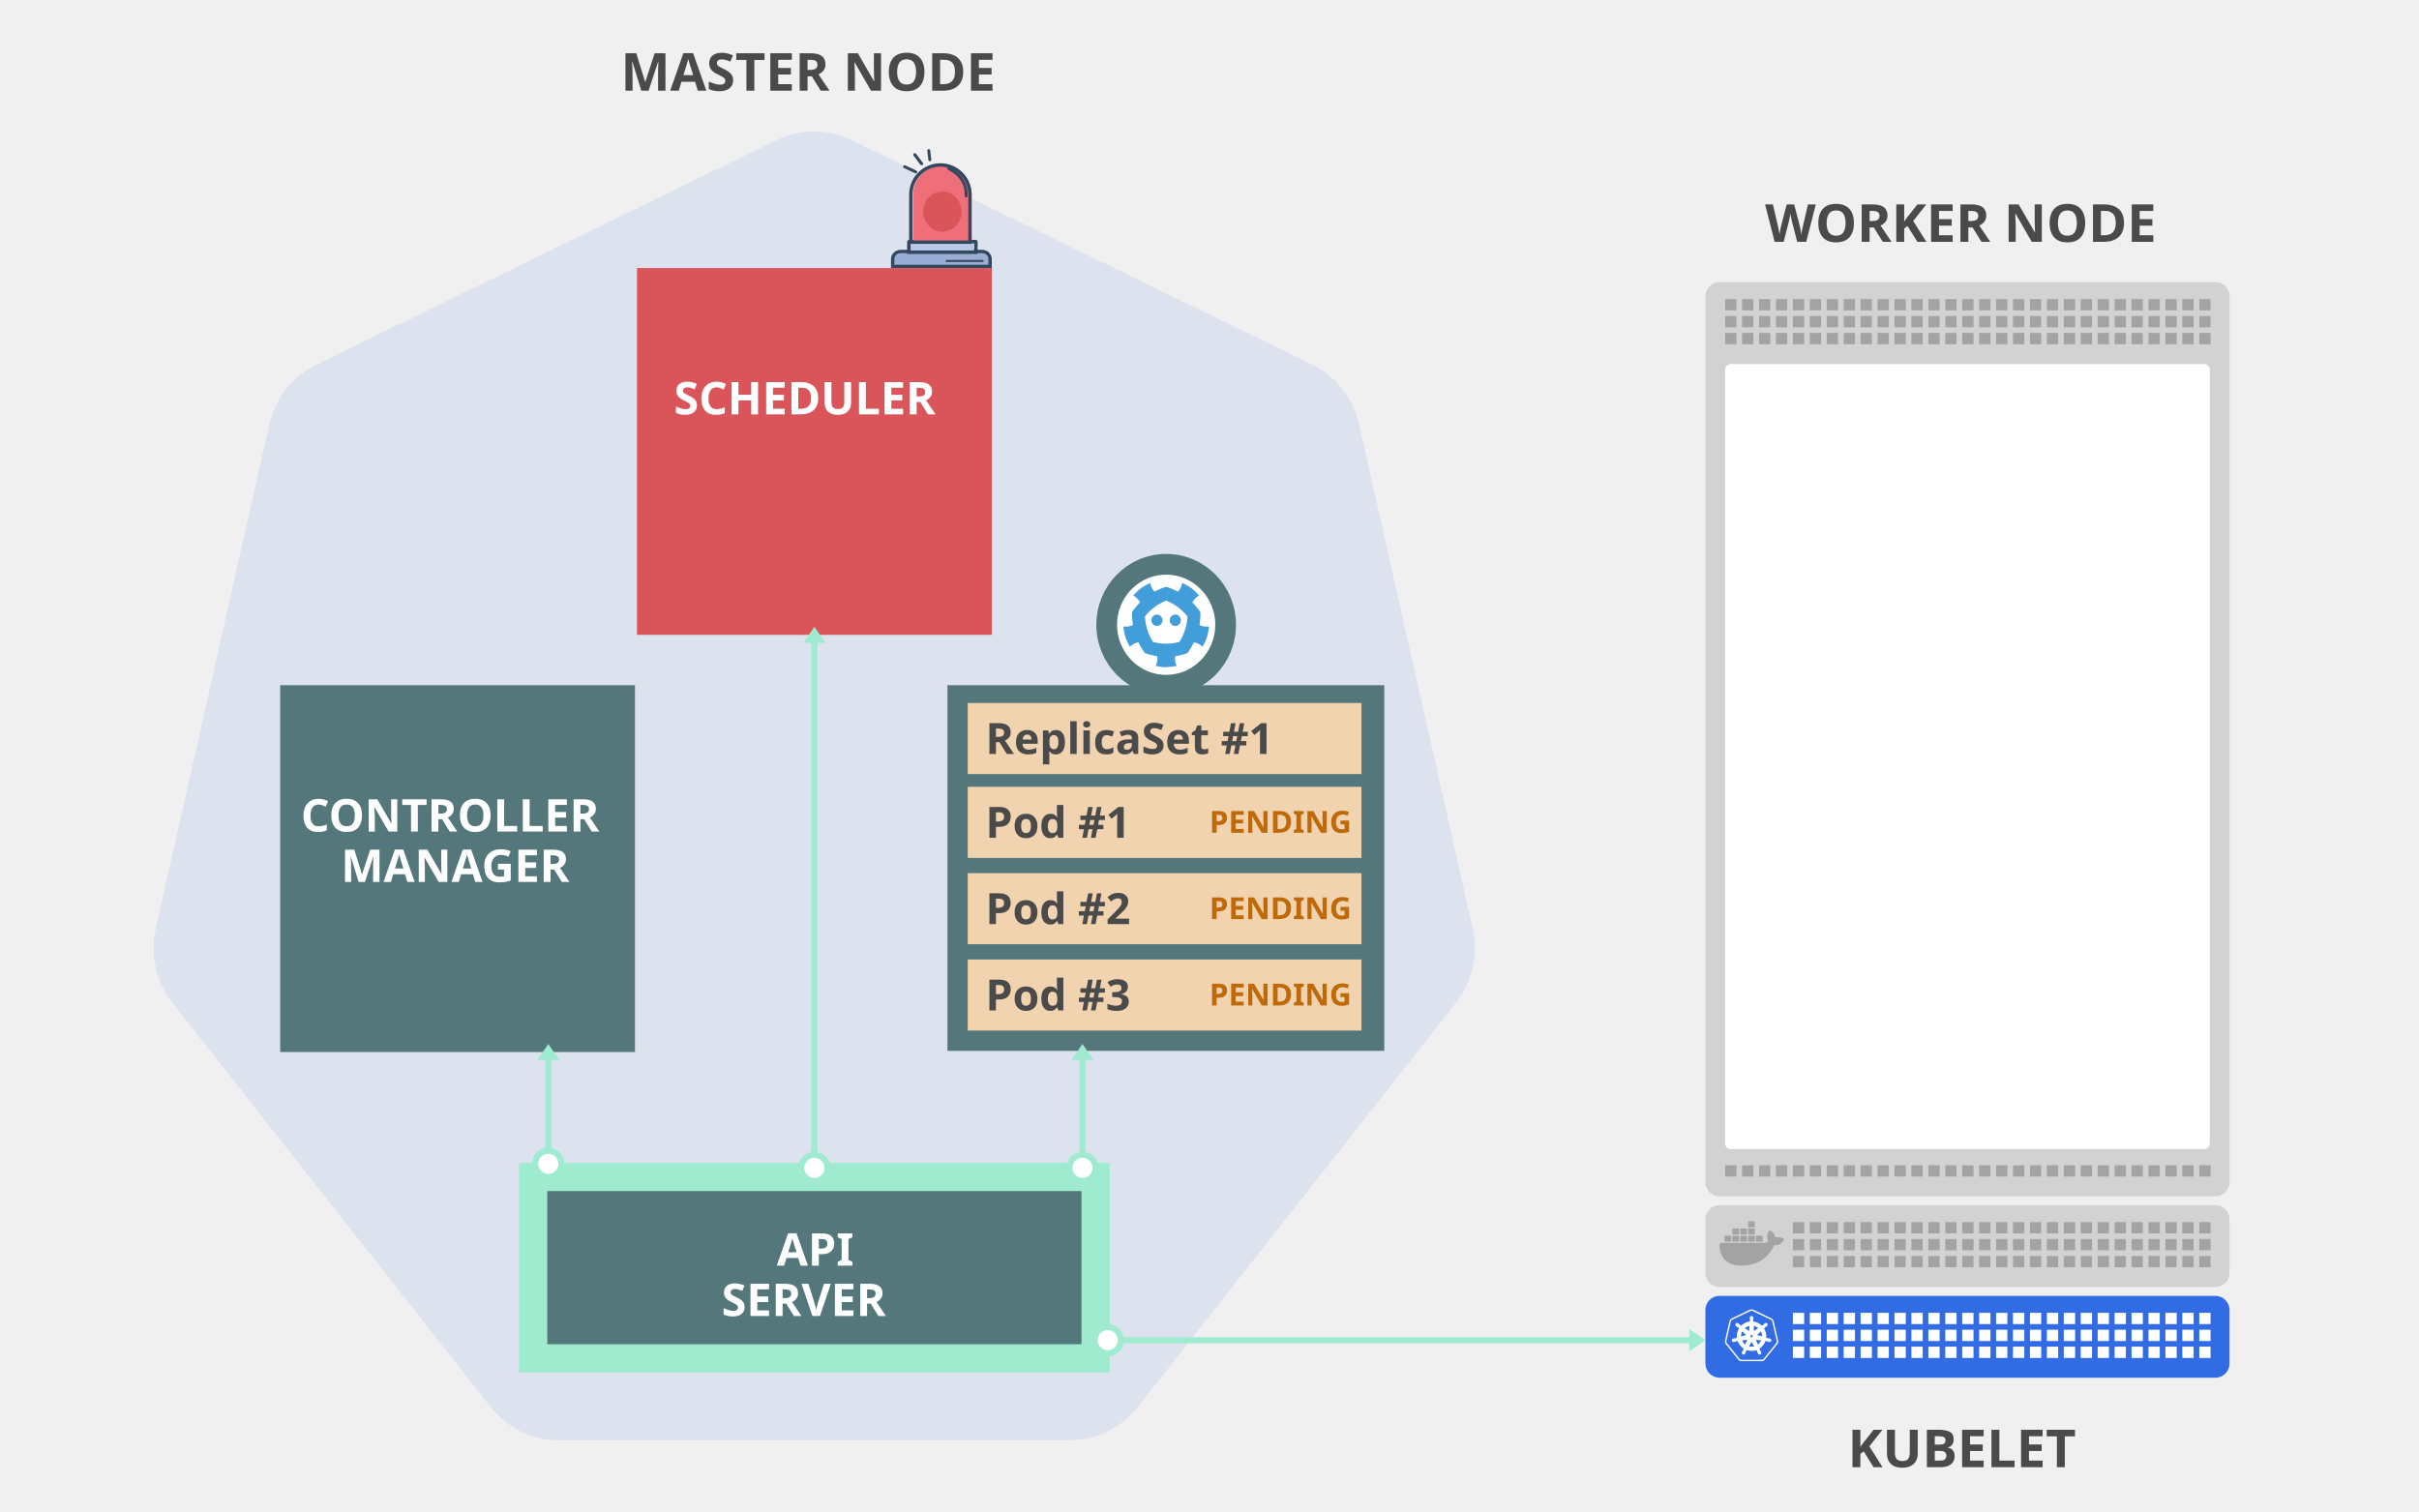
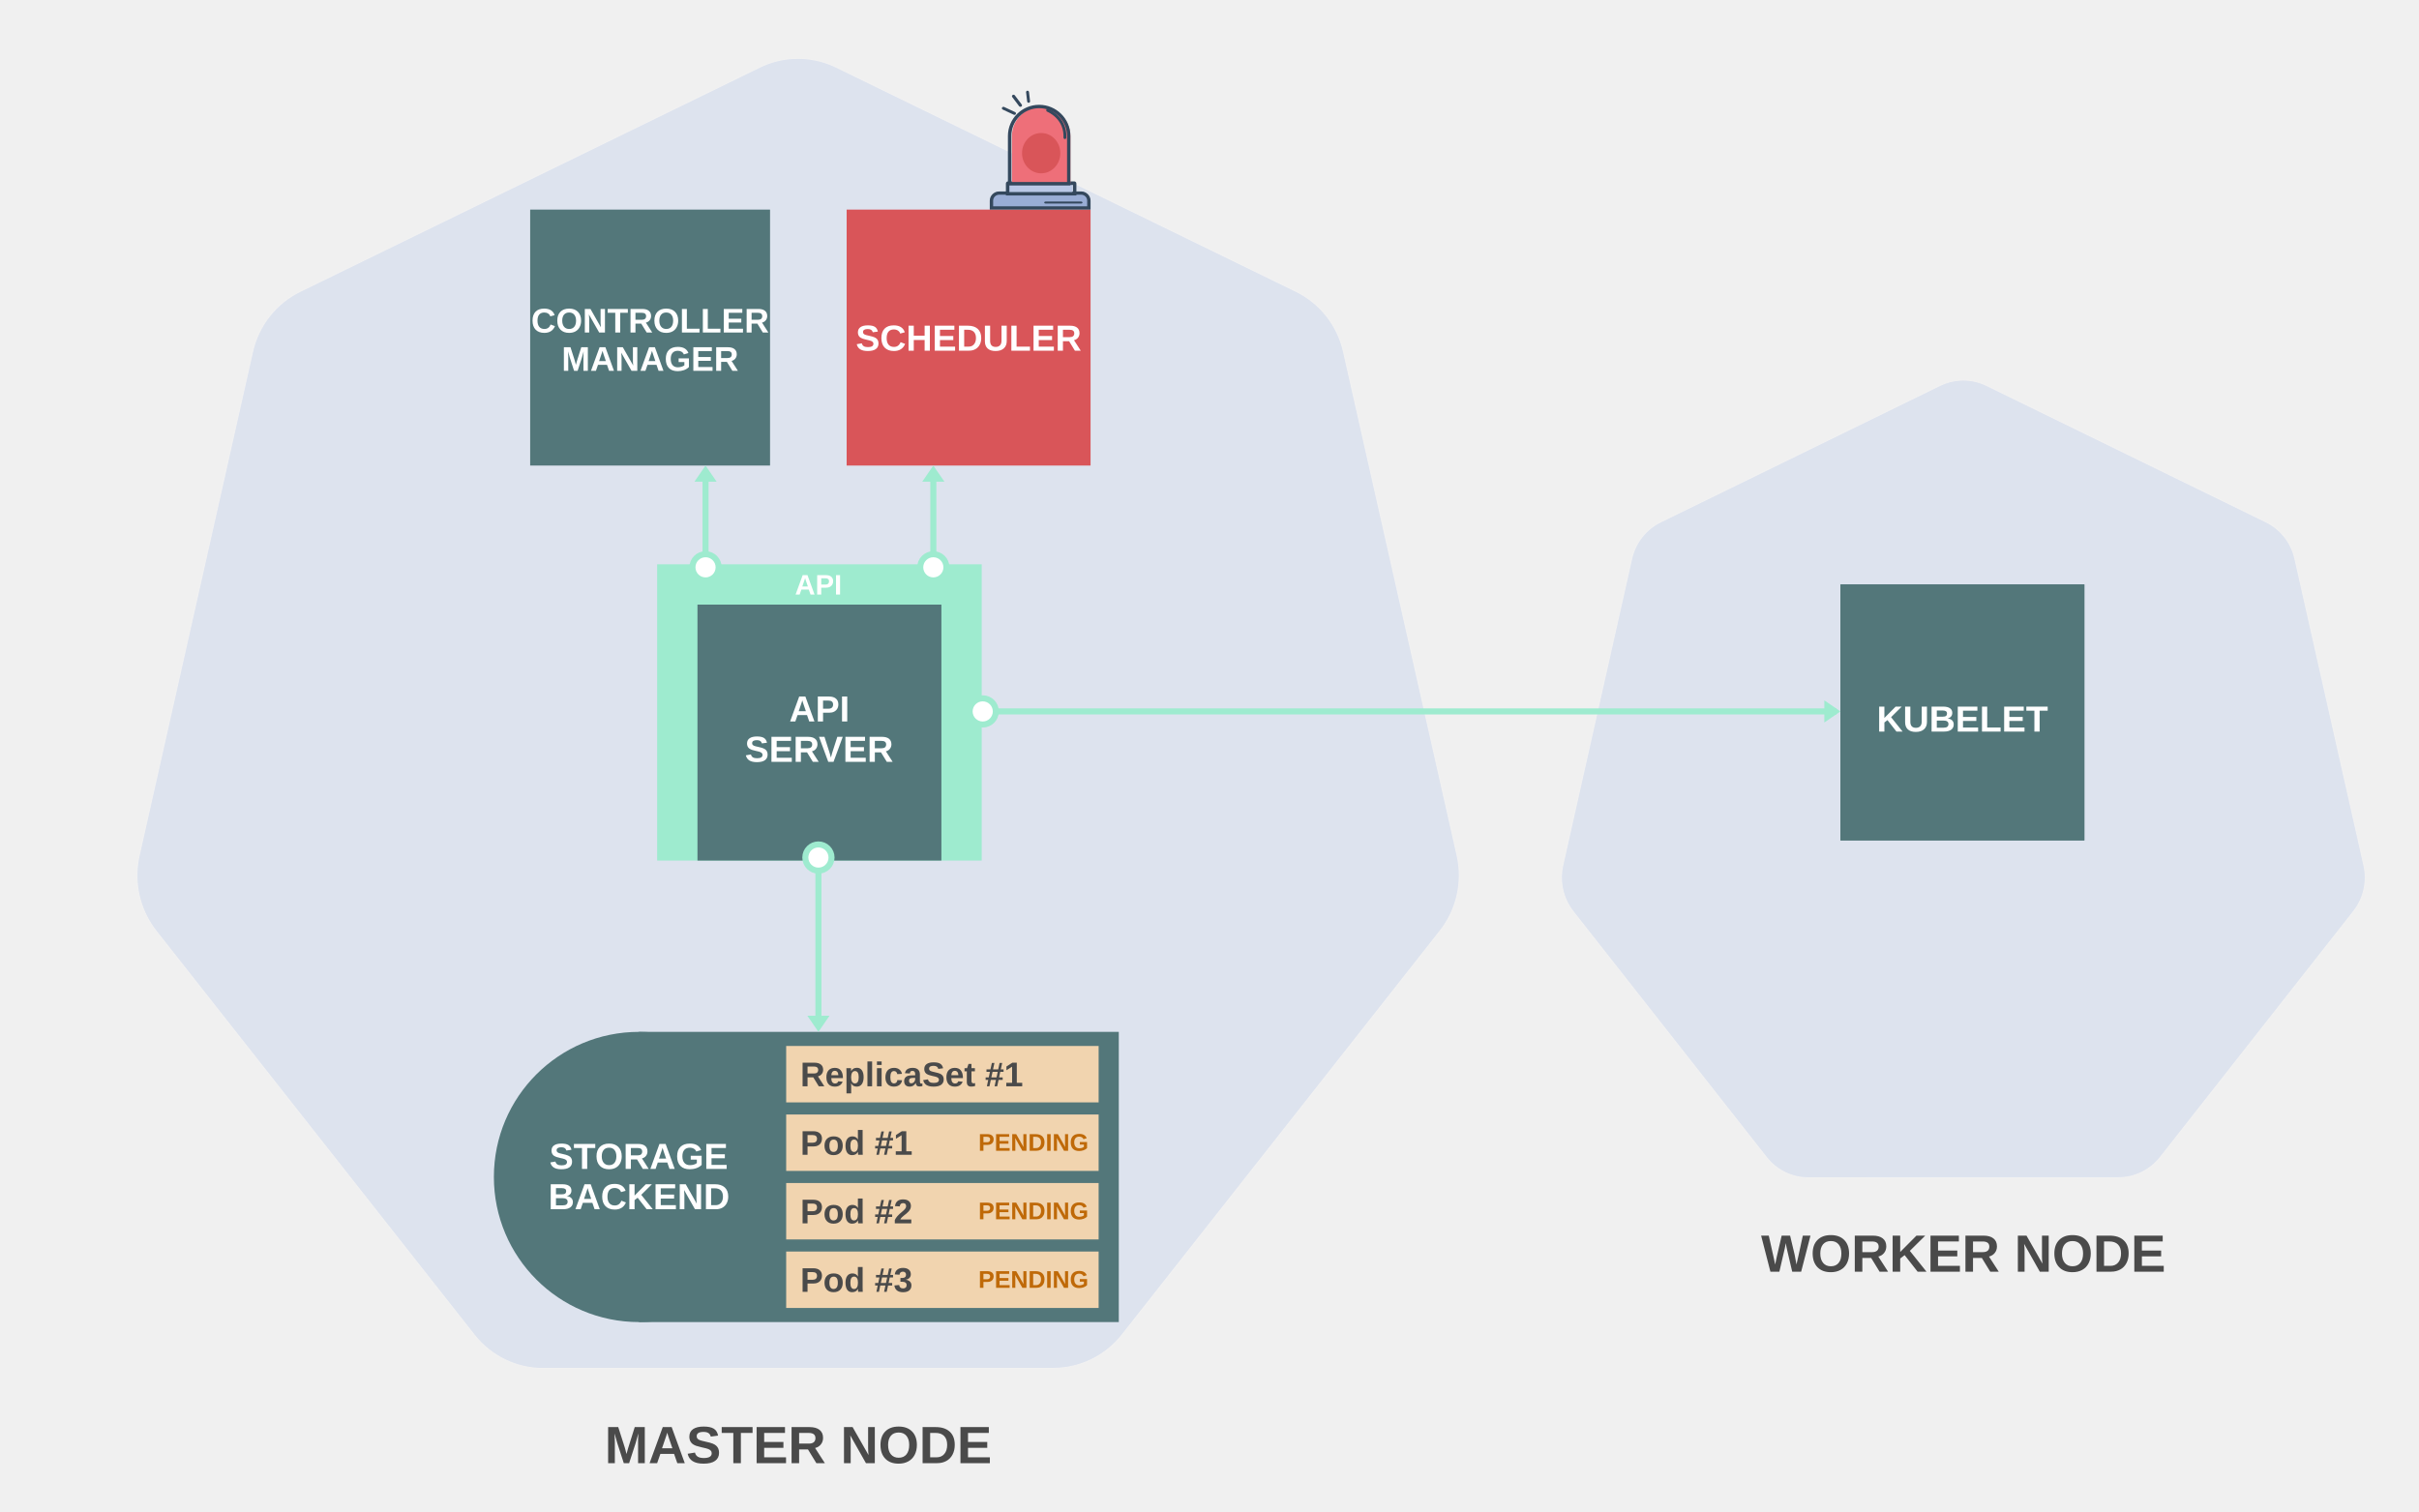
- <svg xmlns="http://www.w3.org/2000/svg" viewBox="0 0 1200 750">
-   <g fill="none" fill-rule="evenodd">
-     <path d="M401.654 65.01a43.165 43.165 0 0 0-16.713 4.32L156.887 180.618c-11.957 5.832-20.641 16.861-23.596 29.967L77.03 460.565c-2.625 11.637-.49 23.854 5.92 33.87a44.171 44.171 0 0 0 2.48 3.514l157.85 200.444c8.277 10.507 20.826 16.624 34.096 16.622l253.137-.06c13.265.01 25.814-6.096 34.096-16.592L722.4 497.89c8.281-10.512 11.384-24.273 8.429-37.384l-56.35-249.981c-2.954-13.105-11.639-24.135-23.596-29.967L422.8 69.33a43.134 43.134 0 0 0-21.146-4.32z" opacity=".1" fill="#326CE5" fill-rule="nonzero" stroke="#FFF" stroke-width=".5" />
-     <path fill="#53777A" d="M139 340h176v182H139z" />
-     <text font-family="sans-serif" font-size="22.4" font-weight="bold" fill="#FFF" transform="translate(139 340)">
-       <tspan x="10.229" y="72.606">CONTROLLER </tspan>
-       <tspan x="30.135" y="97.606">MANAGER</tspan>
+ <svg xmlns="http://www.w3.org/2000/svg" width="1200px" height="750px" viewBox="0 0 1200 750" version="1.1">
+   <g id="schedule-pods-4" stroke="none" stroke-width="1" fill="none" fill-rule="evenodd">
+     <g id="Kubernetes-background" opacity="0.1" transform="translate(67, 28)" fill="#326CE5" fill-rule="nonzero" stroke="#FFFFFF" stroke-width="0.5">
+       <path d="M326.654,1.011 C320.855,1.309 315.173,2.777 309.941,5.33 L81.887,116.618 C69.93,122.45 61.246,133.479 58.291,146.585 L2.029,396.566 C-0.596,408.202 1.54,420.419 7.95,430.434 C8.719,431.646 9.546,432.819 10.429,433.949 L168.279,634.393 C176.556,644.9 189.105,651.017 202.375,651.015 L455.512,650.955 C468.777,650.965 481.326,644.859 489.608,634.363 L647.4,433.89 C655.681,423.378 658.784,409.617 655.829,396.506 L599.479,146.525 C596.525,133.42 587.84,122.39 575.883,116.558 L347.8,5.33 C341.22,2.119 333.948,0.634 326.654,1.011 Z" id="path3055" />
+     </g>
+     <rect id="Rectangle" fill="#9EEBCF" x="326" y="280" width="161" height="147" />
+     <g id="Group-3" transform="translate(346, 300)">
+       <polygon id="Rectangle" fill="#53777A" points="0 0 121 0 121 127 0 127" />
+       <text id="API-SERVER" font-family="Arial-BoldMT, Arial" font-size="18" font-weight="bold" fill="#FFFFFF">
+         <tspan x="45.497" y="58">API</tspan>
+         <tspan x="23.489" y="78">SERVER</tspan>
+       </text>
+     </g>
+     <g id="Kubernetes-background" opacity="0.1" transform="translate(774, 188)" fill="#326CE5" fill-rule="nonzero" stroke="#FFFFFF" stroke-width="0.5">
+       <path d="M198.574,0.615 C195.049,0.797 191.594,1.691 188.414,3.245 L49.78,71.008 C42.511,74.559 37.231,81.275 35.436,89.255 L1.233,241.467 C-0.362,248.552 0.936,255.991 4.833,262.09 C5.3,262.828 5.803,263.542 6.34,264.23 L102.297,386.279 C107.329,392.677 114.957,396.402 123.024,396.4 L276.907,396.364 C284.971,396.37 292.599,392.652 297.634,386.261 L393.556,264.194 C398.59,257.793 400.476,249.414 398.68,241.431 L364.425,89.218 C362.629,81.239 357.35,74.523 350.081,70.972 L211.428,3.245 C207.428,1.29 203.008,0.386 198.574,0.615 Z" id="path3055" />
+     </g>
+     <rect id="Rectangle-4" fill="#53777A" x="317" y="512" width="238" height="144" />
+     <g id="Group-6" transform="translate(390, 519)">
+       <rect id="Rectangle-3" fill="#F1D4AF" x="0" y="-2.27373675e-13" width="155" height="28" />
+       <text id="ReplicaSet-#1" font-family="Arial-BoldMT, Arial" font-size="17" font-weight="bold" fill="#4A4A4A">
+         <tspan x="7" y="20">ReplicaSet #1</tspan>
+       </text>
+     </g>
+     <rect id="Rectangle-3" fill="#F1D4AF" x="390" y="553" width="155" height="28" />
+     <text id="Pod-#1" font-family="Arial-BoldMT, Arial" font-size="17" font-weight="bold" fill="#4A4A4A">
+       <tspan x="397" y="573">Pod #1</tspan>
    </text>
-     <g transform="translate(442 74)" fill-rule="nonzero">
-       <path d="M49 58H1v-3.92C1 51.817 2.692 50 4.8 50h40.37c2.108 0 3.8 1.817 3.8 4.08V58H49z" fill="#99ADD5" />
-       <path d="M50 59H0v-4.427C0 52.053 2.093 50 4.665 50h40.67C47.907 50 50 52.052 50 54.573V59zM1.645 57.358h46.68v-2.814c0-1.612-1.345-2.932-2.99-2.932H4.665c-1.645 0-2.99 1.32-2.99 2.932v2.814h-.03z" fill="#34485D" />
-       <path fill="#B9C8E6" d="M9 46h32v5H9z" />
-       <path d="M43 52H8v-5.916C8 45.464 8.492 45 9.076 45h32.817c.615 0 1.076.496 1.076 1.084V52H43zM9.722 50.296h31.556v-3.53H9.722v3.53z" fill="#34485D" />
-       <path d="M25.485 8C17.485 8 11 14.492 11 22.503V46h29V22.503C39.97 14.493 33.486 8 25.485 8z" fill="#EE6F79" />
-       <path d="M40 47H9V22.465C9 13.937 15.952 7 24.5 7S40 13.937 40 22.465V47zm-29.315-1.682h27.66V22.465c0-7.597-6.2-13.783-13.815-13.783-7.614 0-13.814 6.186-13.814 13.783v22.853h-.03z" fill="#34485D" />
-       <ellipse fill="#D95559" cx="25.5" cy="31" rx="9.5" ry="10" />
-       <path d="M37.269 24h-.03c-.385-.03-.711-.365-.682-.76.178-3.92-1.126-7.293-3.884-9.967-2.075-2.005-4.21-2.856-4.21-2.856-.355-.152-.563-.577-.415-.942.149-.365.564-.577.92-.425.088.03 2.43.942 4.684 3.16 2.105 2.036 4.595 5.652 4.328 11.091-.03.395-.326.699-.711.699zM19.27 6c-.36 0-.691-.26-.721-.606L18.008.781c-.06-.375.24-.721.631-.779.391-.029.752.23.812.606l.541 4.613c.06.375-.24.721-.631.779h-.09zm-7.04 6a.794.794 0 0 1-.36-.09L6.444 9.373c-.393-.18-.556-.633-.36-.965a.814.814 0 0 1 1.046-.332l5.428 2.535c.393.18.556.634.36.965-.098.272-.392.423-.687.423zm2.98-4a.862.862 0 0 1-.646-.302l-3.418-4.534c-.258-.332-.161-.786.193-1.027a.816.816 0 0 1 1.097.18l3.418 4.535c.258.332.161.785-.193 1.027-.13.06-.29.121-.452.121zm30.05 48H27.738c-.4 0-.738-.23-.738-.5s.338-.5.738-.5H45.26c.4 0 .738.23.738.5.03.27-.307.5-.738.5z" fill="#34485D" />
+     <rect id="Rectangle-3" fill="#F1D4AF" x="390" y="587" width="155" height="28" />
+     <text id="Pod-#2" font-family="Arial-BoldMT, Arial" font-size="17" font-weight="bold" fill="#4A4A4A">
+       <tspan x="397" y="607">Pod #2</tspan>
+     </text>
+     <rect id="Rectangle-3" fill="#F1D4AF" x="390" y="621" width="155" height="28" />
+     <text id="Pod-#3" font-family="Arial-BoldMT, Arial" font-size="17" font-weight="bold" fill="#4A4A4A">
+       <tspan x="397" y="641">Pod #3</tspan>
+     </text>
+     <g id="right-arrow" transform="translate(699, 353) scale(1, -1) translate(-699, -353) translate(487, 340)" fill-rule="nonzero">
+       <polygon id="Line" fill="#9EEBCF" points="0 11.5 415.295 11.5 424 11.5 424 14.5 0 14.5" />
+       <circle id="Base" stroke="#9EEBCF" stroke-width="3" fill="#FFFFFF" cx="0.5" cy="13" r="6.5" />
+       <polygon id="Tip" fill="#9EEBCF" points="426 13 418 18.5 418 7.5" />
    </g>
-     <path fill="#D95559" d="M316 133h176v182H316z" />
-     <text font-family="sans-serif" font-size="22.4" font-weight="bold" fill="#FFF" transform="translate(316 133)">
-       <tspan x="18.306" y="72.606">SCHEDULER</tspan>
+     <polygon id="Rectangle" fill="#D95559" points="420 104 541 104 541 231 420 231" />
+     <polygon id="Rectangle" fill="#53777A" points="913 290 1034 290 1034 417 913 417" />
+     <polygon id="Rectangle" fill="#53777A" points="913 290 1034 290 1034 417 913 417" />
+     <text id="KUBELET" font-family="Arial-BoldMT, Arial" font-size="18" font-weight="bold" fill="#FFFFFF">
+       <tspan x="931" y="363">KUBELET</tspan>
    </text>
-     <path d="M264.5 584h279v90h-279v-90z" stroke="#9EEBCF" stroke-width="14" fill="#53777A" />
-     <text font-family="sans-serif" font-size="22.4" font-weight="bold" fill="#FFF" transform="translate(271 591)">
-       <tspan x="114.33" y="37">API</tspan>
-       <tspan x="86.942" y="62">SERVER</tspan>
+     <text id="MASTER-NODE" fill="#4A4A4A" font-family="Arial-BoldMT, Arial" font-size="26" font-weight="bold">
+       <tspan x="299.941" y="726">MASTER NODE</tspan>
    </text>
-     <path fill="#53777A" d="M470 340h216.72v181.44H470z" />
-     <path fill="#F1D4AF" d="M480.08 390.4h195.3v35.28h-195.3z" />
-     <text font-family="sans-serif" font-size="21.42" font-weight="bold" fill="#4A4A4A" transform="translate(470 340)">
-       <tspan x="18.9" y="75.7">Pod #1</tspan>
+     <text id="WORKER-NODE" fill="#4A4A4A" font-family="Arial-BoldMT, Arial" font-size="26" font-weight="bold">
+       <tspan x="873.612" y="631">WORKER NODE</tspan>
    </text>
-     <path fill="#F1D4AF" d="M480.08 433.24h195.3v35.28h-195.3z" />
-     <text font-family="sans-serif" font-size="21.42" font-weight="bold" fill="#4A4A4A" transform="translate(470 340)">
-       <tspan x="18.9" y="118.54">Pod #2</tspan>
+     <polygon id="Rectangle" fill="#53777A" points="263 104 382 104 382 231 263 231" />
+     <text id="CONTROLLER-MANAGER" font-family="Arial-BoldMT, Arial" font-size="17" font-weight="bold" fill="#FFFFFF">
+       <tspan x="263.477" y="165">CONTROLLER </tspan>
+       <tspan x="278.585" y="184">MANAGER</tspan>
    </text>
-     <path fill="#F1D4AF" d="M480.08 476.08h195.3v35.28h-195.3z" />
-     <text font-family="sans-serif" font-size="21.42" font-weight="bold" fill="#4A4A4A" transform="translate(470 340)">
-       <tspan x="18.9" y="161.38">Pod #3</tspan>
+     <g id="down-arrow" transform="translate(402, 427)" fill-rule="nonzero">
+       <polygon id="Line" fill="#9EEBCF" points="5.5 -1 5.5 81 2.5 81 2.5 -1" />
+       <circle id="Base" stroke="#9EEBCF" stroke-width="3" fill="#FFFFFF" cx="4" cy="-1.5" r="6.5" />
+       <polygon id="Tip" fill="#9EEBCF" points="4 85 -1.5 77 9.5 77" />
+     </g>
+     <g id="down-arrow" transform="translate(350, 257.5) scale(1, -1) translate(-350, -257.5) translate(346, 235)" fill-rule="nonzero">
+       <polygon id="Line" fill="#9EEBCF" points="5.5 -1 5.5 45 2.5 45 2.5 -1" />
+       <circle id="Base" stroke="#9EEBCF" stroke-width="3" fill="#FFFFFF" cx="4" cy="-1.5" r="6.5" />
+       <polygon id="Tip" fill="#9EEBCF" points="4 49 -1.5 41 9.5 41" />
+     </g>
+     <g id="down-arrow" transform="translate(463, 257.5) scale(1, -1) translate(-463, -257.5) translate(459, 235)" fill-rule="nonzero">
+       <polygon id="Line" fill="#9EEBCF" points="5.5 -1 5.5 45 2.5 45 2.5 -1" />
+       <circle id="Base" stroke="#9EEBCF" stroke-width="3" fill="#FFFFFF" cx="4" cy="-1.5" r="6.5" />
+       <polygon id="Tip" fill="#9EEBCF" points="4 49 -1.5 41 9.5 41" />
+     </g>
+     <text id="pending" font-family="Arial-BoldMT, Arial" font-size="12" font-weight="bold" fill="#BF6908">
+       <tspan x="485.326" y="571">PENDING</tspan>
    </text>
-     <text font-family="sans-serif" font-size="15.12" font-weight="bold" fill="#BF6908" transform="translate(470 340)">
-       <tspan x="129.891" y="73.22">PENDING</tspan>
+     <text id="pending" font-family="Arial-BoldMT, Arial" font-size="12" font-weight="bold" fill="#BF6908">
+       <tspan x="485.326" y="605">PENDING</tspan>
    </text>
-     <text font-family="sans-serif" font-size="15.12" font-weight="bold" fill="#BF6908" transform="translate(470 340)">
-       <tspan x="129.891" y="116.06">PENDING</tspan>
+     <text id="pending" font-family="Arial-BoldMT, Arial" font-size="12" font-weight="bold" fill="#BF6908">
+       <tspan x="485.326" y="639">PENDING</tspan>
    </text>
-     <text font-family="sans-serif" font-size="15.12" font-weight="bold" fill="#BF6908" transform="translate(470 340)">
-       <tspan x="129.891" y="158.9">PENDING</tspan>
+     <g id="Group" transform="translate(491, 45)" fill-rule="nonzero">
+       <path d="M49,58 L1,58 L1,54.08 C1,51.817 2.692,50 4.8,50 L45.171,50 C47.278,50 48.97,51.817 48.97,54.08 L48.97,58 L49,58 Z" id="Shape" fill="#99ADD5" />
+       <path d="M50,59 L0,59 L0,54.573 C0,52.052 2.093,50 4.665,50 L45.335,50 C47.907,50 50,52.052 50,54.573 L50,59 Z M1.645,57.358 L48.325,57.358 L48.325,54.544 C48.325,52.932 46.98,51.612 45.335,51.612 L4.665,51.612 C3.02,51.612 1.675,52.932 1.675,54.544 L1.675,57.358 L1.645,57.358 Z" id="Shape" fill="#34485D" />
+       <polygon id="Rectangle-path" fill="#B9C8E6" points="9 46 41 46 41 51 9 51" />
+       <path d="M43,52 L8,52 L8,46.084 C8,45.465 8.492,45 9.076,45 L41.893,45 C42.508,45 42.969,45.496 42.969,46.084 L42.969,52 L43,52 Z M9.722,50.296 L41.278,50.296 L41.278,46.765 L9.722,46.765 L9.722,50.296 Z" id="Shape" fill="#34485D" />
+       <path d="M25.485,8 L25.485,8 C17.484,8 11,14.492 11,22.503 L11,46 L40,46 L40,22.503 C39.97,14.492 33.486,8 25.485,8 Z" id="Shape" fill="#EE6F79" />
+       <path d="M40,47 L9,47 L9,22.465 C9,13.937 15.952,7 24.5,7 C33.048,7 40,13.937 40,22.465 L40,47 Z M10.685,45.318 L38.345,45.318 L38.345,22.465 C38.345,14.868 32.145,8.682 24.53,8.682 C16.916,8.682 10.716,14.868 10.716,22.465 L10.716,45.318 L10.685,45.318 Z" id="Shape" fill="#34485D" />
+       <ellipse id="Oval" fill="#D95559" cx="25.5" cy="31" rx="9.5" ry="10" />
+       <path d="M37.269,24 C37.269,24 37.239,24 37.239,24 C36.854,23.97 36.528,23.635 36.557,23.24 C36.735,19.32 35.431,15.947 32.673,13.273 C30.598,11.268 28.463,10.417 28.463,10.417 C28.108,10.265 27.9,9.84 28.048,9.475 C28.197,9.11 28.612,8.898 28.967,9.05 C29.056,9.08 31.399,9.992 33.652,12.21 C35.757,14.246 38.247,17.862 37.98,23.301 C37.951,23.696 37.654,24 37.269,24 Z" id="Shape" fill="#34485D" />
+       <path d="M19.271,6 C18.91,6 18.579,5.74 18.549,5.394 L18.008,0.781 C17.948,0.406 18.248,0.06 18.639,0.002 C19.03,-0.027 19.391,0.233 19.451,0.608 L19.992,5.221 C20.052,5.596 19.752,5.942 19.361,6 C19.331,6 19.301,6 19.271,6 Z" id="Shape" fill="#34485D" />
+       <path d="M12.23,12 C12.099,12 12.001,11.97 11.871,11.909 L6.443,9.374 C6.05,9.193 5.887,8.741 6.083,8.409 C6.279,8.047 6.77,7.896 7.129,8.077 L12.557,10.612 C12.95,10.793 13.113,11.246 12.917,11.577 C12.819,11.849 12.525,12 12.23,12 Z" id="Shape" fill="#34485D" />
+       <path d="M15.209,8 C14.951,8 14.725,7.879 14.564,7.698 L11.146,3.164 C10.888,2.832 10.985,2.378 11.339,2.137 C11.694,1.895 12.178,1.985 12.436,2.318 L15.854,6.852 C16.112,7.184 16.015,7.637 15.661,7.879 C15.532,7.94 15.37,8 15.209,8 Z" id="Shape" fill="#34485D" />
+       <path d="M45.26,56 L27.738,56 C27.338,56 27,55.771 27,55.5 C27,55.229 27.338,55 27.738,55 L45.26,55 C45.66,55 45.998,55.229 45.998,55.5 C46.029,55.771 45.691,56 45.26,56 Z" id="Shape" fill="#34485D" />
+     </g>
+     <text id="SCHEDULER" font-family="Arial-BoldMT, Arial" font-size="18" font-weight="bold" fill="#FFFFFF">
+       <tspan x="424.496" y="174">SCHEDULER</tspan>
    </text>
-     <path fill="#F1D4AF" d="M480.08 348.82h195.3v35.28h-195.3z" />
-     <text font-family="sans-serif" font-size="21.42" font-weight="bold" fill="#4A4A4A" transform="translate(480.08 348.82)">
-       <tspan x="8.82" y="25.3">ReplicaSet #1</tspan>
-     </text>
-     <g transform="translate(549 280)">
-       <ellipse stroke="#53777A" stroke-width="10.29" fill="#FFF" cx="29.5" cy="30" rx="29.5" ry="30" />
-       <g fill="#419EDA" fill-rule="nonzero">
-         <path d="M27.692 27.767c0 1.56-1.24 2.822-2.77 2.822s-2.768-1.262-2.768-2.822c0-1.554 1.238-2.822 2.768-2.822 1.53 0 2.77 1.268 2.77 2.822zm3.578.001c0 1.56 1.241 2.822 2.77 2.822 1.53 0 2.769-1.262 2.769-2.823 0-1.554-1.24-2.822-2.768-2.822-1.53 0-2.77 1.268-2.77 2.822z" />
-         <path d="M50.154 30.916a7.85 7.85 0 0 1-4.127-.81 33.76 33.76 0 0 0 .472-6.337 32.762 32.762 0 0 0-4.023-4.86 8.092 8.092 0 0 1 2.836-3.096l.52-.327-.405-.466c-2.087-2.395-4.577-4.246-7.401-5.502l-.563-.25-.143.607a8.167 8.167 0 0 1-2.007 3.712 31.817 31.817 0 0 0-5.798-2.435 31.845 31.845 0 0 0-5.79 2.43 8.165 8.165 0 0 1-2-3.704l-.144-.607-.56.249c-2.789 1.238-5.348 3.14-7.4 5.499l-.407.466.52.328a8.076 8.076 0 0 1 2.828 3.08 32.902 32.902 0 0 0-4.016 4.84 33.88 33.88 0 0 0 .46 6.38 7.835 7.835 0 0 1-4.106.803l-.61-.047.057.62a21.75 21.75 0 0 0 2.846 8.879l.31.537.466-.403a7.904 7.904 0 0 1 3.771-1.8 33.056 33.056 0 0 0 3.228 5.357c1.962.7 4.006 1.222 6.117 1.532a8.246 8.246 0 0 1-.51 4.255l-.232.577.597.134c1.53.342 3.073.517 4.584.517l4.581-.517.598-.134-.232-.578a8.269 8.269 0 0 1-.509-4.257 32.11 32.11 0 0 0 6.094-1.529 33.098 33.098 0 0 0 3.232-5.363 7.939 7.939 0 0 1 3.79 1.802l.465.403.31-.536a21.669 21.669 0 0 0 2.843-8.877l.057-.62-.6.048zm-14.082 7.589c-2.168.6-4.37.904-6.557.904-2.195 0-4.393-.303-6.563-.904a26.128 26.128 0 0 1-2.808-6.03 26.04 26.04 0 0 1-1.184-6.615 25.208 25.208 0 0 1 4.755-4.613 25.172 25.172 0 0 1 5.8-3.214 25.274 25.274 0 0 1 5.788 3.207 25.356 25.356 0 0 1 4.775 4.643 26.095 26.095 0 0 1-4.006 12.622z" />
-       </g>
+     <g id="Group" transform="translate(245, 512)">
+       <circle id="Oval" fill="#53777A" cx="72" cy="72" r="72" />
+       <text id="STORAGE-BACKEND" font-family="Arial-BoldMT, Arial" font-size="18" font-weight="bold" fill="#FFFFFF">
+         <tspan x="27.497" y="68">STORAGE</tspan>
+         <tspan x="27" y="88">BACKEND</tspan>
+       </text>
    </g>
-     <g transform="matrix(1 0 0 -1 549 678)" fill-rule="nonzero">
-       <path fill="#9EEBCF" d="M0 11.5h295v3H0z" />
-       <circle stroke="#9EEBCF" stroke-width="3" fill="#FFF" cx=".5" cy="13" r="6.5" />
-       <path fill="#9EEBCF" d="M297 13l-8 5.5v-11z" />
-     </g>
-     <g transform="translate(846 140)">
-       <path d="M260 7v439.6a7 7 0 0 1-7 7H7a7 7 0 0 1-7-7V7a7 7 0 0 1 7-7h246a7 7 0 0 1 7 7z" fill="#D2D2D2" />
-       <path fill="#A3A3A3" d="M9.8 8.4h5.6V14H9.8zm0 8.4h5.6v5.6H9.8zm0 8.4h5.6v5.6H9.8zm8.4-16.8h5.6V14h-5.6zm0 8.4h5.6v5.6h-5.6zm0 8.4h5.6v5.6h-5.6zm8.4-16.8h5.6V14h-5.6zm0 8.4h5.6v5.6h-5.6zm0 8.4h5.6v5.6h-5.6zM35 8.4h5.6V14H35zm0 8.4h5.6v5.6H35zm0 8.4h5.6v5.6H35zm8.4-16.8H49V14h-5.6zm0 8.4H49v5.6h-5.6zm0 8.4H49v5.6h-5.6zm8.4-16.8h5.6V14h-5.6zm0 8.4h5.6v5.6h-5.6zm0 8.4h5.6v5.6h-5.6zm8.4-16.8h5.6V14h-5.6zm0 8.4h5.6v5.6h-5.6zm0 8.4h5.6v5.6h-5.6zm8.4-16.8h5.6V14h-5.6zm0 8.4h5.6v5.6h-5.6zm0 8.4h5.6v5.6h-5.6zM77 8.4h5.6V14H77zm0 8.4h5.6v5.6H77zm0 8.4h5.6v5.6H77zm8.4-16.8H91V14h-5.6zm0 8.4H91v5.6h-5.6zm0 8.4H91v5.6h-5.6zm8.4-16.8h5.6V14h-5.6zm0 8.4h5.6v5.6h-5.6zm0 8.4h5.6v5.6h-5.6zm8.4-16.8h5.6V14h-5.6zm0 8.4h5.6v5.6h-5.6zm0 8.4h5.6v5.6h-5.6zm8.4-16.8h5.6V14h-5.6zm0 8.4h5.6v5.6h-5.6zm0 8.4h5.6v5.6h-5.6zM119 8.4h5.6V14H119zm0 8.4h5.6v5.6H119zm0 8.4h5.6v5.6H119zm8.4-16.8h5.6V14h-5.6zm0 8.4h5.6v5.6h-5.6zm0 8.4h5.6v5.6h-5.6zm8.4-16.8h5.6V14h-5.6zm0 8.4h5.6v5.6h-5.6zm0 8.4h5.6v5.6h-5.6zm8.4-16.8h5.6V14h-5.6zm0 8.4h5.6v5.6h-5.6zm0 8.4h5.6v5.6h-5.6zm8.4-16.8h5.6V14h-5.6zm0 8.4h5.6v5.6h-5.6zm0 8.4h5.6v5.6h-5.6zM161 8.4h5.6V14H161zm0 8.4h5.6v5.6H161zm0 8.4h5.6v5.6H161zm8.4-16.8h5.6V14h-5.6zm0 8.4h5.6v5.6h-5.6zm0 8.4h5.6v5.6h-5.6zm8.4-16.8h5.6V14h-5.6zm0 8.4h5.6v5.6h-5.6zm0 8.4h5.6v5.6h-5.6zm8.4-16.8h5.6V14h-5.6zm0 8.4h5.6v5.6h-5.6zm0 8.4h5.6v5.6h-5.6zm8.4-16.8h5.6V14h-5.6zm0 8.4h5.6v5.6h-5.6zm0 8.4h5.6v5.6h-5.6zM203 8.4h5.6V14H203zm0 8.4h5.6v5.6H203zm0 8.4h5.6v5.6H203zm8.4-16.8h5.6V14h-5.6zm0 8.4h5.6v5.6h-5.6zm0 8.4h5.6v5.6h-5.6zm8.4-16.8h5.6V14h-5.6zm0 8.4h5.6v5.6h-5.6zm0 8.4h5.6v5.6h-5.6zm8.4-16.8h5.6V14h-5.6zm0 8.4h5.6v5.6h-5.6zm0 8.4h5.6v5.6h-5.6zm8.4-16.8h5.6V14h-5.6zm0 8.4h5.6v5.6h-5.6zm0 8.4h5.6v5.6h-5.6zM245 8.4h5.6V14H245zm0 8.4h5.6v5.6H245zm0 8.4h5.6v5.6H245zM9.8 438.2h5.6v5.6H9.8zm8.4 0h5.6v5.6h-5.6zm8.4 0h5.6v5.6h-5.6zm8.4 0h5.6v5.6H35zm8.4 0H49v5.6h-5.6zm8.4 0h5.6v5.6h-5.6zm8.4 0h5.6v5.6h-5.6zm8.4 0h5.6v5.6h-5.6zm8.4 0h5.6v5.6H77zm8.4 0H91v5.6h-5.6zm8.4 0h5.6v5.6h-5.6zm8.4 0h5.6v5.6h-5.6zm8.4 0h5.6v5.6h-5.6zm8.4 0h5.6v5.6H119zm8.4 0h5.6v5.6h-5.6zm8.4 0h5.6v5.6h-5.6zm8.4 0h5.6v5.6h-5.6zm8.4 0h5.6v5.6h-5.6zm8.4 0h5.6v5.6H161zm8.4 0h5.6v5.6h-5.6zm8.4 0h5.6v5.6h-5.6zm8.4 0h5.6v5.6h-5.6zm8.4 0h5.6v5.6h-5.6zm8.4 0h5.6v5.6H203zm8.4 0h5.6v5.6h-5.6zm8.4 0h5.6v5.6h-5.6zm8.4 0h5.6v5.6h-5.6zm8.4 0h5.6v5.6h-5.6zm8.4 0h5.6v5.6H245z" />
-       <rect fill="#FFF" x="9.785" y="40.636" width="240.43" height="389.543" rx="2.8" />
-     </g>
-     <path d="M1106 605v26.6a7 7 0 0 1-7 7H853a7 7 0 0 1-7-7V605a7 7 0 0 1 7-7h246a7 7 0 0 1 7 7z" fill="#D2D2D2" />
-     <path fill="#A3A3A3" d="M889.4 606.4h5.6v5.6h-5.6zm0 8.4h5.6v5.6h-5.6zm0 8.4h5.6v5.6h-5.6zm8.4-16.8h5.6v5.6h-5.6zm0 8.4h5.6v5.6h-5.6zm0 8.4h5.6v5.6h-5.6zm8.4-16.8h5.6v5.6h-5.6zm0 8.4h5.6v5.6h-5.6zm0 8.4h5.6v5.6h-5.6zm8.4-16.8h5.6v5.6h-5.6zm0 8.4h5.6v5.6h-5.6zm0 8.4h5.6v5.6h-5.6zm8.4-16.8h5.6v5.6H923zm0 8.4h5.6v5.6H923zm0 8.4h5.6v5.6H923zm8.4-16.8h5.6v5.6h-5.6zm0 8.4h5.6v5.6h-5.6zm0 8.4h5.6v5.6h-5.6zm8.4-16.8h5.6v5.6h-5.6zm0 8.4h5.6v5.6h-5.6zm0 8.4h5.6v5.6h-5.6zm8.4-16.8h5.6v5.6h-5.6zm0 8.4h5.6v5.6h-5.6zm0 8.4h5.6v5.6h-5.6zm8.4-16.8h5.6v5.6h-5.6zm0 8.4h5.6v5.6h-5.6zm0 8.4h5.6v5.6h-5.6zm8.4-16.8h5.6v5.6H965zm0 8.4h5.6v5.6H965zm0 8.4h5.6v5.6H965zm8.4-16.8h5.6v5.6h-5.6zm0 8.4h5.6v5.6h-5.6zm0 8.4h5.6v5.6h-5.6zm8.4-16.8h5.6v5.6h-5.6zm0 8.4h5.6v5.6h-5.6zm0 8.4h5.6v5.6h-5.6zm8.4-16.8h5.6v5.6h-5.6zm0 8.4h5.6v5.6h-5.6zm0 8.4h5.6v5.6h-5.6zm8.4-16.8h5.6v5.6h-5.6zm0 8.4h5.6v5.6h-5.6zm0 8.4h5.6v5.6h-5.6zm8.4-16.8h5.6v5.6h-5.6zm0 8.4h5.6v5.6h-5.6zm0 8.4h5.6v5.6h-5.6zm8.4-16.8h5.6v5.6h-5.6zm0 8.4h5.6v5.6h-5.6zm0 8.4h5.6v5.6h-5.6zm8.4-16.8h5.6v5.6h-5.6zm0 8.4h5.6v5.6h-5.6zm0 8.4h5.6v5.6h-5.6zm8.4-16.8h5.6v5.6h-5.6zm0 8.4h5.6v5.6h-5.6zm0 8.4h5.6v5.6h-5.6zm8.4-16.8h5.6v5.6h-5.6zm0 8.4h5.6v5.6h-5.6zm0 8.4h5.6v5.6h-5.6zm8.4-16.8h5.6v5.6h-5.6zm0 8.4h5.6v5.6h-5.6zm0 8.4h5.6v5.6h-5.6zm8.4-16.8h5.6v5.6h-5.6zm0 8.4h5.6v5.6h-5.6zm0 8.4h5.6v5.6h-5.6zm8.4-16.8h5.6v5.6h-5.6zm0 8.4h5.6v5.6h-5.6zm0 8.4h5.6v5.6h-5.6zm8.4-16.8h5.6v5.6h-5.6zm0 8.4h5.6v5.6h-5.6zm0 8.4h5.6v5.6h-5.6zm8.4-16.8h5.6v5.6h-5.6zm0 8.4h5.6v5.6h-5.6zm0 8.4h5.6v5.6h-5.6zm8.4-16.8h5.6v5.6h-5.6zm0 8.4h5.6v5.6h-5.6zm0 8.4h5.6v5.6h-5.6z" />
-     <path d="M1106 650v26.6a7 7 0 0 1-7 7H853a7 7 0 0 1-7-7V650a7 7 0 0 1 7-7h246a7 7 0 0 1 7 7z" fill="#326CE5" />
-     <path fill="#FFF" d="M889.4 651.4h5.6v5.6h-5.6zm0 8.4h5.6v5.6h-5.6zm0 8.4h5.6v5.6h-5.6zm8.4-16.8h5.6v5.6h-5.6zm0 8.4h5.6v5.6h-5.6zm0 8.4h5.6v5.6h-5.6zm8.4-16.8h5.6v5.6h-5.6zm0 8.4h5.6v5.6h-5.6zm0 8.4h5.6v5.6h-5.6zm8.4-16.8h5.6v5.6h-5.6zm0 8.4h5.6v5.6h-5.6zm0 8.4h5.6v5.6h-5.6zm8.4-16.8h5.6v5.6H923zm0 8.4h5.6v5.6H923zm0 8.4h5.6v5.6H923zm8.4-16.8h5.6v5.6h-5.6zm0 8.4h5.6v5.6h-5.6zm0 8.4h5.6v5.6h-5.6zm8.4-16.8h5.6v5.6h-5.6zm0 8.4h5.6v5.6h-5.6zm0 8.4h5.6v5.6h-5.6zm8.4-16.8h5.6v5.6h-5.6zm0 8.4h5.6v5.6h-5.6zm0 8.4h5.6v5.6h-5.6zm8.4-16.8h5.6v5.6h-5.6zm0 8.4h5.6v5.6h-5.6zm0 8.4h5.6v5.6h-5.6zm8.4-16.8h5.6v5.6H965zm0 8.4h5.6v5.6H965zm0 8.4h5.6v5.6H965zm8.4-16.8h5.6v5.6h-5.6zm0 8.4h5.6v5.6h-5.6zm0 8.4h5.6v5.6h-5.6zm8.4-16.8h5.6v5.6h-5.6zm0 8.4h5.6v5.6h-5.6zm0 8.4h5.6v5.6h-5.6zm8.4-16.8h5.6v5.6h-5.6zm0 8.4h5.6v5.6h-5.6zm0 8.4h5.6v5.6h-5.6zm8.4-16.8h5.6v5.6h-5.6zm0 8.4h5.6v5.6h-5.6zm0 8.4h5.6v5.6h-5.6zm8.4-16.8h5.6v5.6h-5.6zm0 8.4h5.6v5.6h-5.6zm0 8.4h5.6v5.6h-5.6zm8.4-16.8h5.6v5.6h-5.6zm0 8.4h5.6v5.6h-5.6zm0 8.4h5.6v5.6h-5.6zm8.4-16.8h5.6v5.6h-5.6zm0 8.4h5.6v5.6h-5.6zm0 8.4h5.6v5.6h-5.6zm8.4-16.8h5.6v5.6h-5.6zm0 8.4h5.6v5.6h-5.6zm0 8.4h5.6v5.6h-5.6zm8.4-16.8h5.6v5.6h-5.6zm0 8.4h5.6v5.6h-5.6zm0 8.4h5.6v5.6h-5.6zm8.4-16.8h5.6v5.6h-5.6zm0 8.4h5.6v5.6h-5.6zm0 8.4h5.6v5.6h-5.6zm8.4-16.8h5.6v5.6h-5.6zm0 8.4h5.6v5.6h-5.6zm0 8.4h5.6v5.6h-5.6zm8.4-16.8h5.6v5.6h-5.6zm0 8.4h5.6v5.6h-5.6zm0 8.4h5.6v5.6h-5.6zm8.4-16.8h5.6v5.6h-5.6zm0 8.4h5.6v5.6h-5.6zm0 8.4h5.6v5.6h-5.6zm8.4-16.8h5.6v5.6h-5.6zm0 8.4h5.6v5.6h-5.6zm0 8.4h5.6v5.6h-5.6zm8.4-16.8h5.6v5.6h-5.6zm0 8.4h5.6v5.6h-5.6zm0 8.4h5.6v5.6h-5.6z" />
-     <path d="M871.099 616.108h3.304v-2.973H871.1v2.973zm-3.905 0h3.304v-2.973h-3.304v2.973zm-3.905 0h3.304v-2.973h-3.303v2.973zm-3.905 0h3.305v-2.973h-3.305v2.973zm-3.904 0h3.304v-2.973h-3.304v2.973zm3.904-3.568h3.305v-2.972h-3.305v2.972zm3.905 0h3.304v-2.972h-3.303v2.972zm3.905 0h3.304v-2.972h-3.304v2.972zm0-3.567h3.304V606h-3.304v2.973zm17.139 5.402c-.722-.478-2.38-.653-3.656-.415-.164-1.19-.834-2.221-2.052-3.153l-.7-.463-.468.694c-.598.893-.897 2.13-.8 3.317.045.418.183 1.164.617 1.82-.433.231-1.29.549-2.42.528h-21.73l-.043.247c-.204 1.193-.2 4.914 2.24 7.774 1.857 2.174 4.639 3.276 8.269 3.276 7.87 0 13.693-3.586 16.42-10.104 1.073.02 3.381.006 4.567-2.237.031-.051.102-.186.31-.61l.113-.234-.667-.44z" fill="#A3A3A3" />
-     <g fill-rule="nonzero" stroke="#FFF" stroke-width=".7">
-       <path d="M868.813 650.039a1.72 1.72 0 0 0-.655.166l-8.946 4.283c-.469.225-.81.65-.925 1.154l-2.207 9.621a1.692 1.692 0 0 0 .33 1.439l6.19 7.715c.325.404.817.64 1.337.64l9.93-.003a1.72 1.72 0 0 0 1.338-.638l6.19-7.716c.324-.405.446-.935.33-1.44l-2.21-9.62a1.702 1.702 0 0 0-.926-1.154l-8.946-4.28a1.72 1.72 0 0 0-.83-.167z" fill="#326CE5" />
-       <path d="M868.902 653.313c.296 0 .535.267.536.596 0 .047.002.11 0 .153-.006.19-.048.335-.073.51-.045.374-.083.685-.06.973.02.145.105.202.175.269l.012.24a7.012 7.012 0 0 1 4.445 2.151l.204-.145c.069.004.221.025.325-.036.24-.162.458-.386.722-.655.12-.128.21-.25.353-.374.033-.029.083-.067.12-.096.256-.205.613-.183.798.049.184.231.125.585-.132.79-.036.03-.083.07-.118.096-.152.113-.293.17-.445.26-.32.198-.585.363-.796.56-.1.107-.092.208-.1.304-.03.028-.135.12-.19.171a6.975 6.975 0 0 1 1.115 4.829l.216.063c.04.055.119.19.231.233.276.087.586.119.96.158.176.015.328.006.514.042.045.008.11.026.156.036.315.077.518.367.453.654-.066.286-.374.46-.691.392l-.008-.001-.01-.004c-.045-.01-.1-.02-.14-.03-.182-.049-.315-.122-.48-.185-.354-.128-.647-.234-.933-.275-.145-.012-.22.058-.3.11l-.229-.04a6.98 6.98 0 0 1-3.087 3.892c.026.062.07.193.09.217-.034.09-.085.177-.042.316.104.27.272.534.475.852.098.147.199.26.287.427.022.04.05.102.07.145.138.295.037.635-.228.762-.266.129-.597-.007-.74-.303-.02-.043-.049-.098-.066-.138-.076-.174-.102-.323-.156-.492-.121-.357-.221-.652-.367-.902-.082-.121-.182-.137-.273-.166l-.115-.207a6.905 6.905 0 0 1-4.941-.013l-.121.22c-.09.025-.178.05-.231.113-.195.233-.273.608-.415.964-.053.169-.078.318-.154.492-.017.04-.046.095-.067.137 0 0 0 0 0 0v.002c-.144.295-.474.43-.74.302-.264-.127-.365-.467-.227-.762.02-.042.047-.104.068-.144.089-.168.19-.282.287-.43.203-.317.381-.602.485-.872.026-.09-.013-.213-.048-.303l.098-.234a6.98 6.98 0 0 1-3.088-3.864l-.234.04c-.062-.035-.188-.118-.307-.109-.286.042-.58.148-.934.275-.165.064-.297.136-.48.185-.04.01-.095.021-.139.03-.004.002-.007.004-.01.004l-.008.001c-.318.07-.626-.105-.691-.392-.066-.286.137-.577.453-.653l.008-.002.004-.002c.045-.01.102-.025.143-.033.187-.035.338-.026.514-.041.374-.04.684-.071.96-.158.087-.036.17-.157.23-.233l.224-.065a6.955 6.955 0 0 1 1.093-4.84l-.172-.154c-.01-.067-.025-.222-.107-.31-.211-.198-.476-.362-.797-.56-.152-.09-.291-.148-.444-.26l-.11-.09-.009-.006c-.256-.205-.315-.56-.131-.791a.515.515 0 0 1 .427-.19c.128.005.26.052.373.142.036.029.086.067.119.095.143.124.23.246.352.375.264.269.482.492.722.653.126.074.222.044.318.031.03.023.134.097.193.138a6.884 6.884 0 0 1 4.467-2.152l.012-.227a.586.586 0 0 0 .174-.278c.024-.288-.014-.599-.06-.973-.024-.175-.065-.32-.072-.51-.002-.04 0-.093 0-.138v-.014c0-.329.24-.596.535-.596zm-.67 4.162a5.512 5.512 0 0 0-3.228 1.549l2.303 1.636.005-.002a.472.472 0 0 0 .75-.362l.01-.006.16-2.815zm1.342 0l.159 2.81.002.001a.472.472 0 0 0 .75.361l.009.004 2.288-1.626a5.558 5.558 0 0 0-3.208-1.55zm-5.405 2.6a5.535 5.535 0 0 0-.783 3.498l2.696-.78.002-.009a.472.472 0 0 0 .185-.813l.003-.011-2.103-1.885zm9.451.001l-2.091 1.876.001.006a.473.473 0 0 0 .185.813l.003.011 2.709.782a5.597 5.597 0 0 0-.117-1.799 5.602 5.602 0 0 0-.69-1.689zm-5.15 2.03l-.536.67.192.836.776.374.773-.373.193-.837-.536-.67h-.861zm2.763 2.295a.474.474 0 0 0-.41.66l-.003.005 1.082 2.62a5.531 5.531 0 0 0 2.232-2.81l-2.788-.473-.005.006a.469.469 0 0 0-.108-.008zm-4.683.011a.477.477 0 0 0-.093.008l-.004-.005-2.765.47a5.554 5.554 0 0 0 2.226 2.79l1.07-2.593-.007-.01a.472.472 0 0 0-.427-.66zm2.335 1.136a.473.473 0 0 0-.4.25h-.002l-1.359 2.463a5.526 5.526 0 0 0 3.566.004l-1.362-2.468h-.01a.47.47 0 0 0-.433-.249z" fill="#FFF" />
-     </g>
-     <text fill="#4A4A4A" font-family="sans-serif" font-size="26" font-weight="bold">
-       <tspan x="307.941" y="45">MASTER NODE</tspan>
-     </text>
-     <g transform="matrix(1 0 0 -1 400 578)" fill-rule="nonzero">
-       <path fill="#9EEBCF" d="M5.5-1v264h-3V-1z" />
-       <circle stroke="#9EEBCF" stroke-width="3" fill="#FFF" cx="4" cy="-1.5" r="6.5" />
-       <path fill="#9EEBCF" d="M4 267l-5.5-8h11z" />
-     </g>
-     <g transform="matrix(1 0 0 -1 268 576)" fill-rule="nonzero">
-       <path fill="#9EEBCF" d="M5.5-1v55h-3V-1z" />
-       <circle stroke="#9EEBCF" stroke-width="3" fill="#FFF" cx="4" cy="-1.5" r="6.5" />
-       <path fill="#9EEBCF" d="M4 58l-5.5-8h11z" />
-     </g>
-     <g transform="matrix(1 0 0 -1 533 578)" fill-rule="nonzero">
-       <path fill="#9EEBCF" d="M5.5-1v57h-3V-1z" />
-       <circle stroke="#9EEBCF" stroke-width="3" fill="#FFF" cx="4" cy="-1.5" r="6.5" />
-       <path fill="#9EEBCF" d="M4 60l-5.5-8h11z" />
-     </g>
-     <text fill="#4A4A4A" font-family="sans-serif" font-size="26" font-weight="bold">
-       <tspan x="875.612" y="120">WORKER NODE</tspan>
-     </text>
-     <text fill="#4A4A4A" font-family="sans-serif" font-size="26" font-weight="bold">
-       <tspan x="916.612" y="728">KUBELET</tspan>
+     <text id="API" font-family="Arial-BoldMT, Arial" font-size="14" font-weight="bold" fill="#FFFFFF">
+       <tspan x="394.331" y="295">API</tspan>
    </text>
  </g>
</svg>
